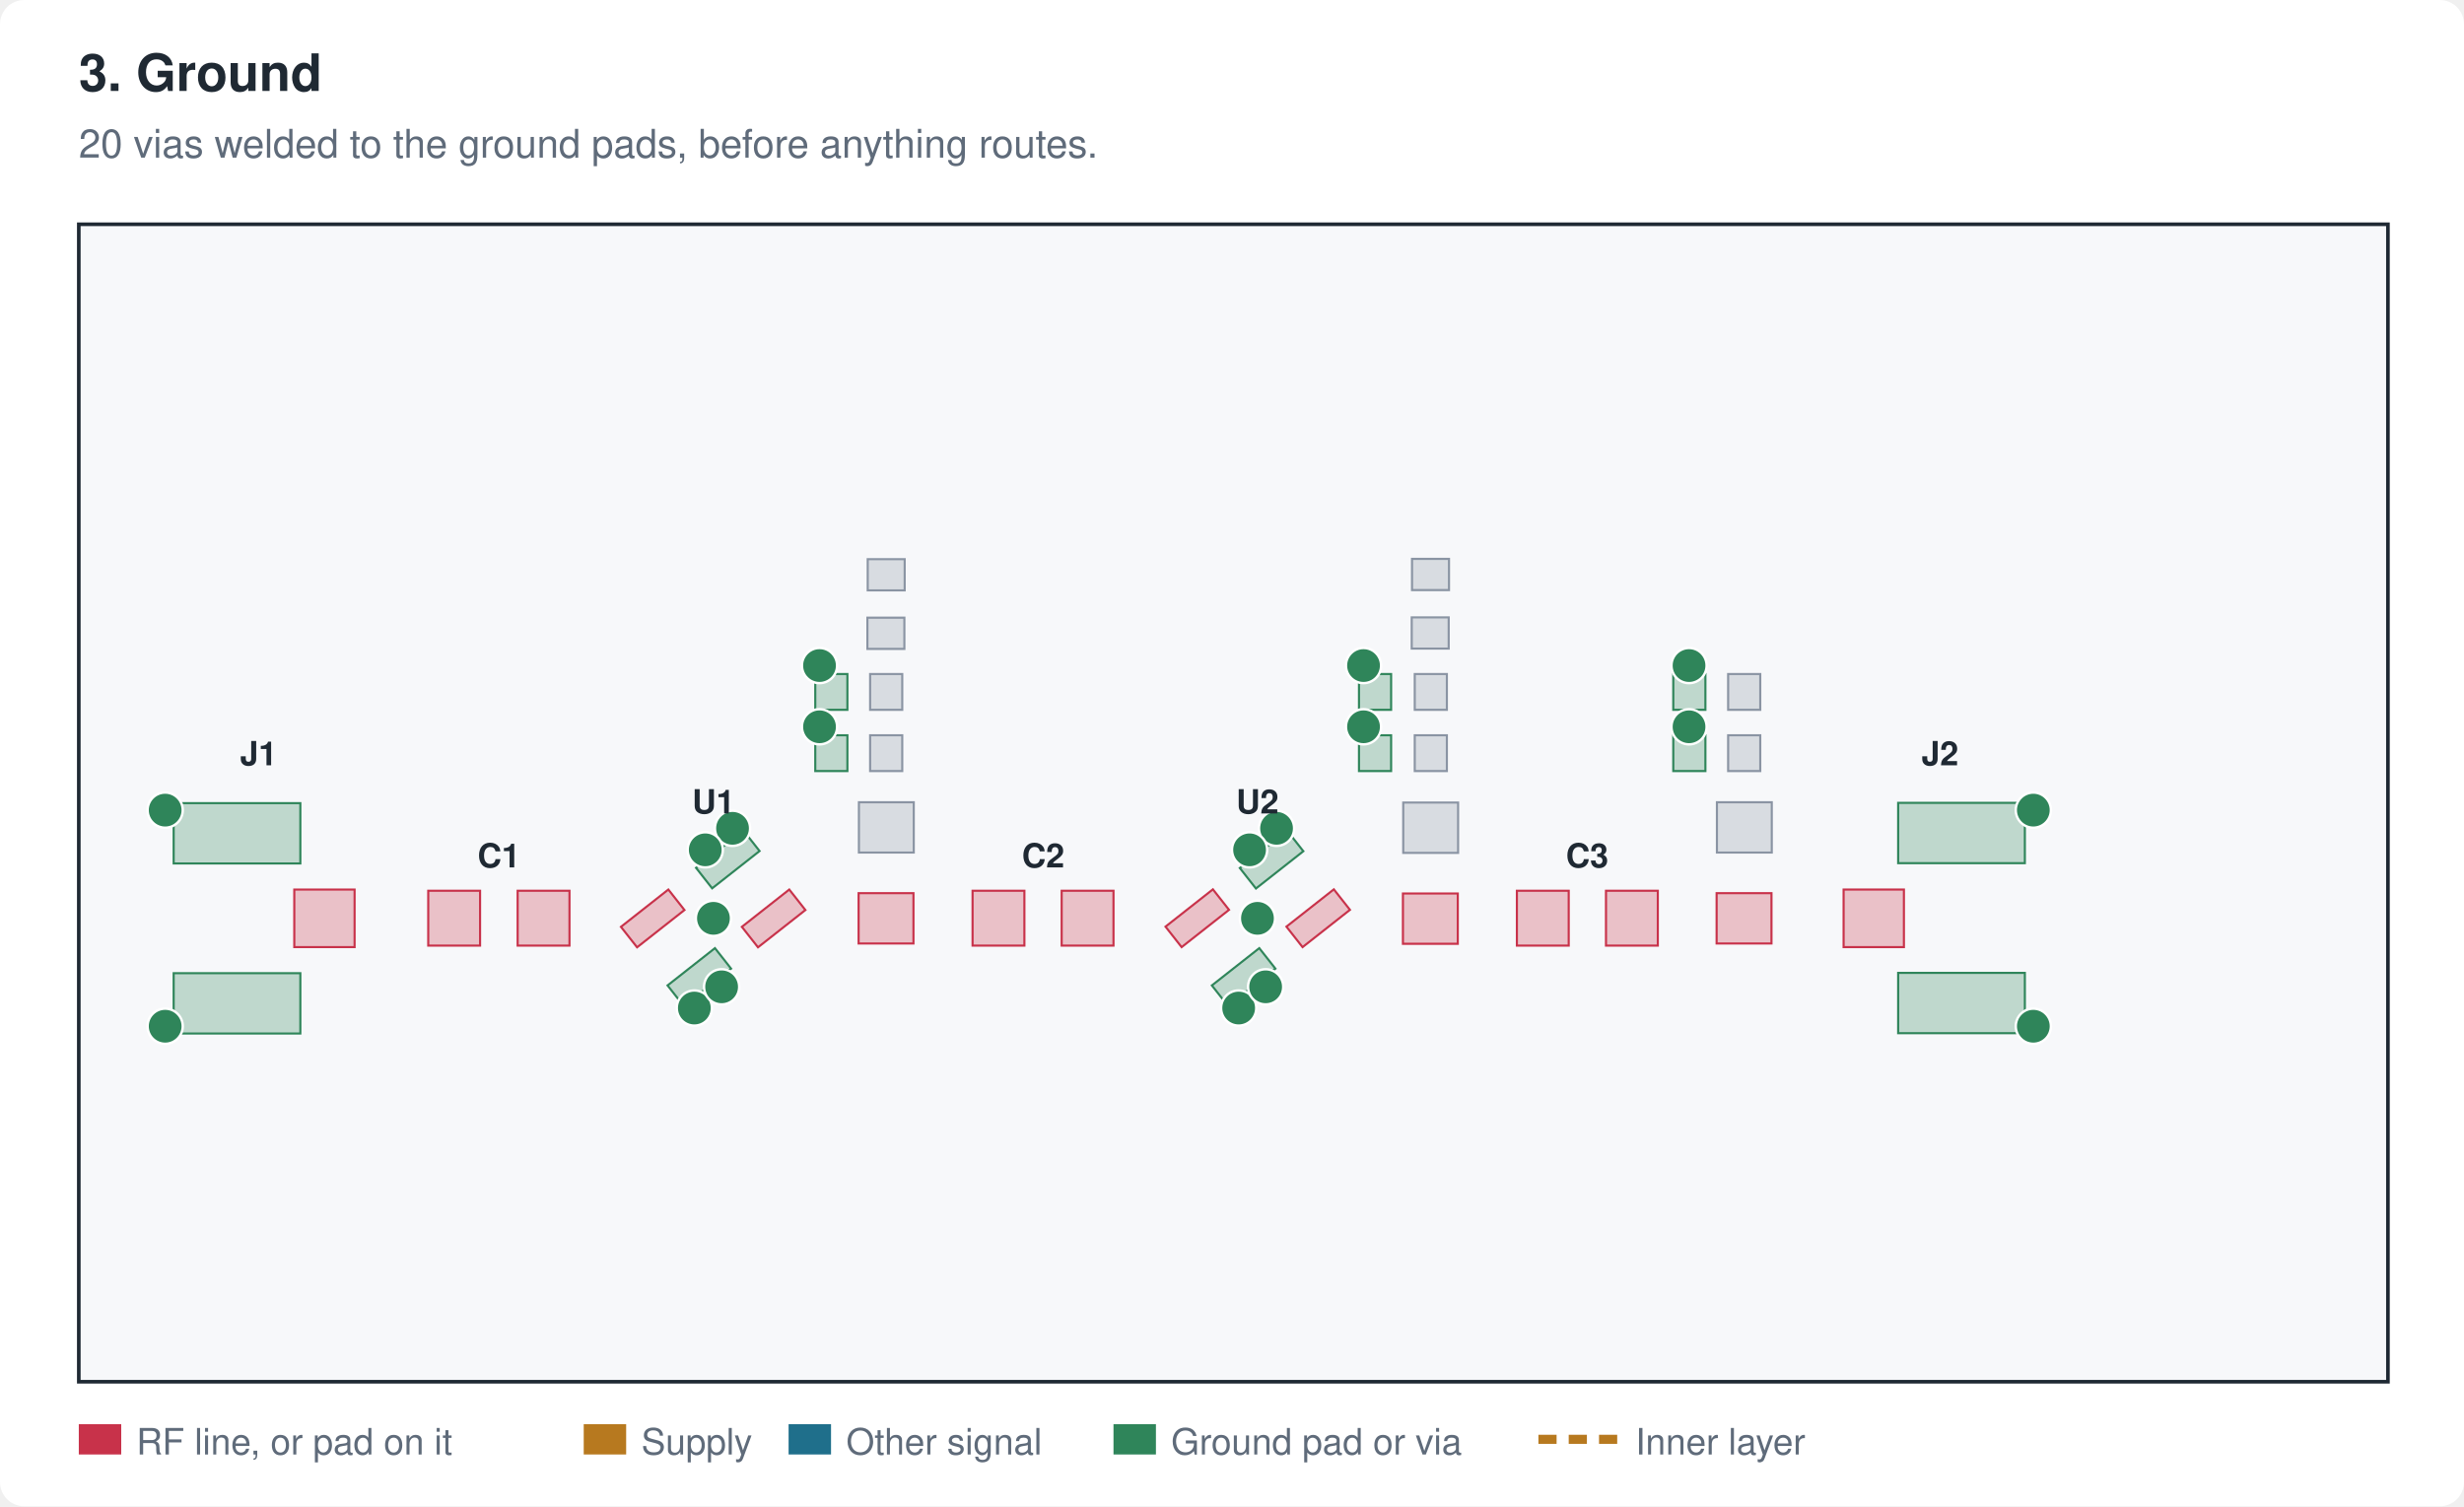
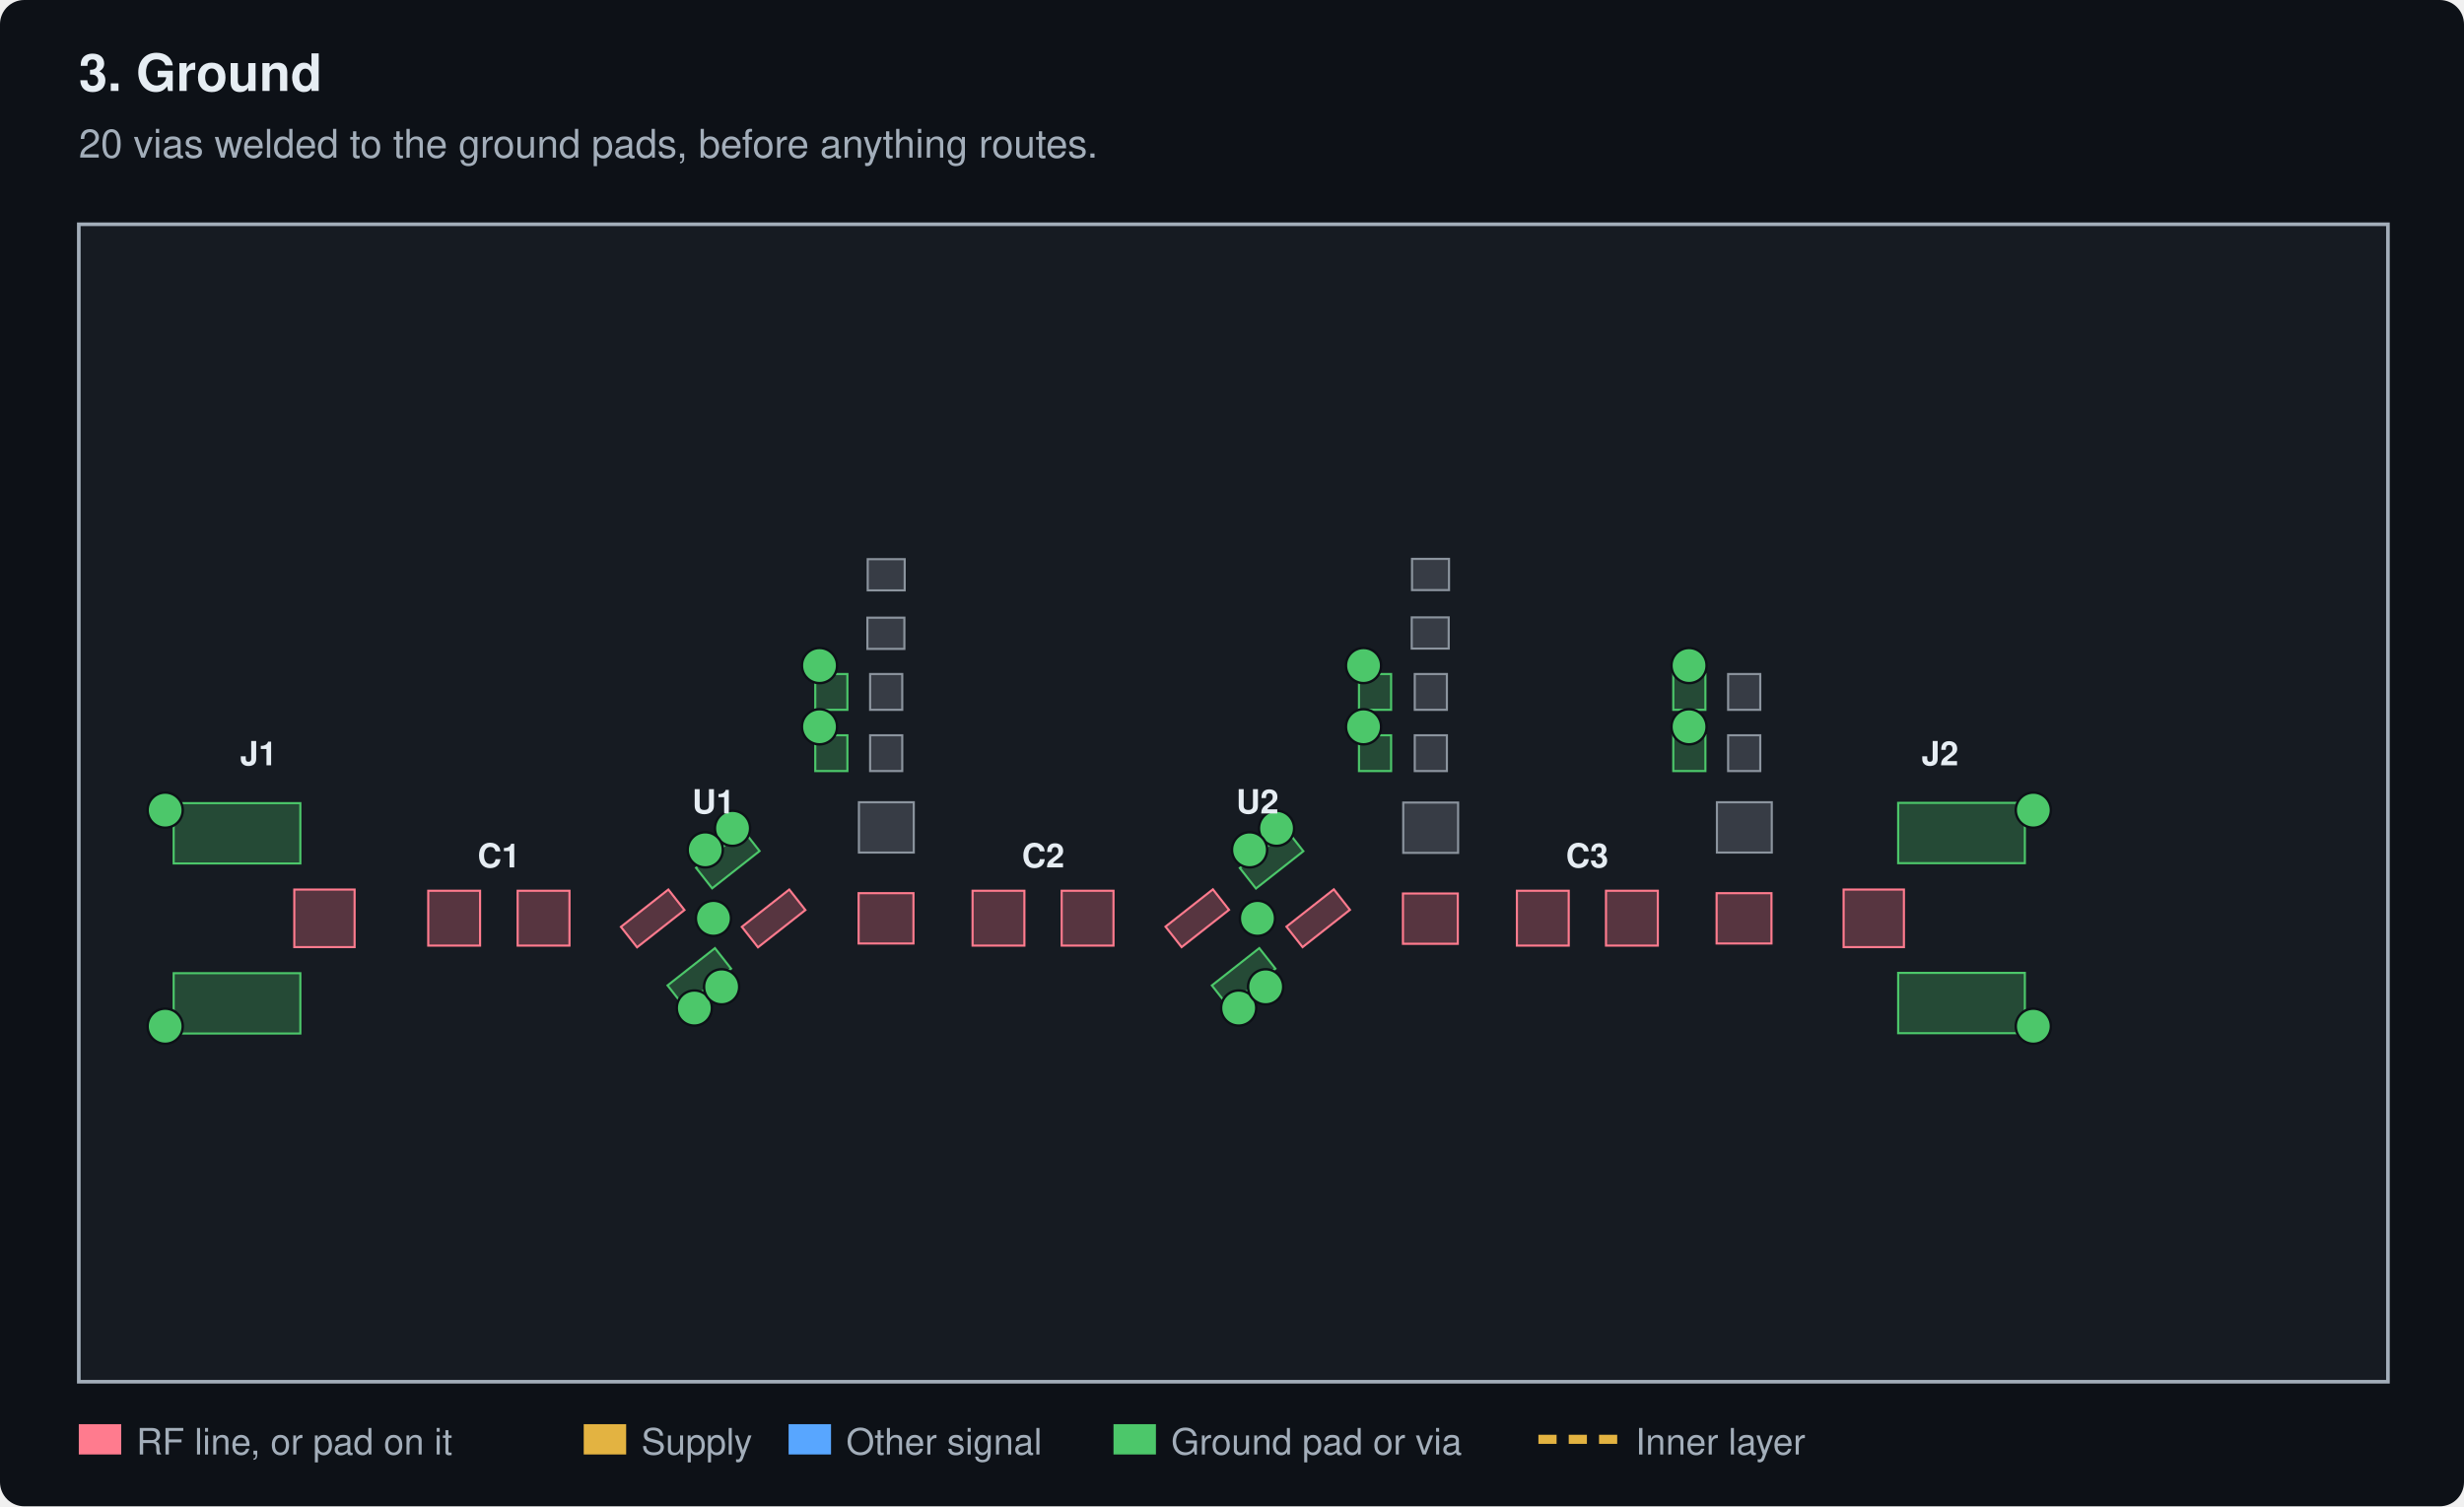
<svg xmlns="http://www.w3.org/2000/svg" viewBox="0 0 813 497" role="img" aria-label="3. Ground. 20 vias welded to the ground pads, before anything routes." font-family="-apple-system,Segoe UI,Helvetica,Arial,sans-serif">
-   <rect width="813" height="497" fill="#ffffff" rx="8" />
+   <rect width="813" height="497" fill="#0d1117" rx="8" />
  <defs>
    <marker id="a" viewBox="0 0 10 10" refX="9" refY="5" markerWidth="7" markerHeight="7" orient="auto-start-reverse">
-       <path d="M0 0L10 5L0 10z" fill="#5f6b7a" />
+       <path d="M0 0L10 5L0 10z" fill="#a3aeba" />
    </marker>
  </defs>
-   <text x="26.0" y="30.0" font-size="17" fill="#1f2933" text-anchor="start" font-weight="600">3. Ground</text>
-   <text x="26.0" y="52.0" font-size="13" fill="#5f6b7a" text-anchor="start" font-weight="400">20 vias welded to the ground pads, before anything routes.</text>
-   <rect x="26" y="74" width="761.9" height="381.9" fill="#f7f8fa" stroke="#1f2933" stroke-width="1.2" />
-   <rect x="141.3" y="293.9" width="17.1" height="18.1" fill="#c8324a" fill-opacity=".28" stroke="#c8324a" stroke-width=".7" transform="rotate(-0.0 149.9 303.0)" />
-   <rect x="170.8" y="293.9" width="17.1" height="18.1" fill="#c8324a" fill-opacity=".28" stroke="#c8324a" stroke-width=".7" transform="rotate(-0.0 179.3 303.0)" />
-   <rect x="570.2" y="242.6" width="10.6" height="11.8" fill="#8a94a3" fill-opacity=".28" stroke="#8a94a3" stroke-width=".7" transform="rotate(-180.0 575.5 248.5)" />
-   <rect x="551.9" y="242.6" width="10.6" height="11.8" fill="#2f855a" fill-opacity=".28" stroke="#2f855a" stroke-width=".7" transform="rotate(-180.0 557.3 248.5)" />
-   <rect x="320.9" y="293.9" width="17.1" height="18.1" fill="#c8324a" fill-opacity=".28" stroke="#c8324a" stroke-width=".7" transform="rotate(-0.0 329.4 303.0)" />
-   <rect x="350.3" y="293.9" width="17.1" height="18.1" fill="#c8324a" fill-opacity=".28" stroke="#c8324a" stroke-width=".7" transform="rotate(-0.0 358.9 303.0)" />
-   <rect x="287.3" y="183.5" width="10.3" height="12.2" fill="#8a94a3" fill-opacity=".28" stroke="#8a94a3" stroke-width=".7" transform="rotate(-270.0 292.4 189.6)" />
-   <rect x="287.3" y="202.9" width="10.3" height="12.2" fill="#8a94a3" fill-opacity=".28" stroke="#8a94a3" stroke-width=".7" transform="rotate(-270.0 292.4 208.9)" />
-   <rect x="424.9" y="298.7" width="19.9" height="8.6" fill="#c8324a" fill-opacity=".28" stroke="#c8324a" stroke-width=".7" transform="rotate(-218.2 434.9 303.0)" />
-   <rect x="409.7" y="279.3" width="19.9" height="8.6" fill="#2f855a" fill-opacity=".28" stroke="#2f855a" stroke-width=".7" transform="rotate(-218.2 419.6 283.6)" />
-   <rect x="385.0" y="298.7" width="19.9" height="8.6" fill="#c8324a" fill-opacity=".28" stroke="#c8324a" stroke-width=".7" transform="rotate(-218.2 395.0 303.0)" />
-   <rect x="400.3" y="318.1" width="19.9" height="8.6" fill="#2f855a" fill-opacity=".28" stroke="#2f855a" stroke-width=".7" transform="rotate(-218.2 410.3 322.4)" />
-   <rect x="463.6" y="293.9" width="16.6" height="18.1" fill="#c8324a" fill-opacity=".28" stroke="#c8324a" stroke-width=".7" transform="rotate(-90.0 472.0 303.0)" />
-   <rect x="463.6" y="264.0" width="16.6" height="18.1" fill="#8a94a3" fill-opacity=".28" stroke="#8a94a3" stroke-width=".7" transform="rotate(-90.0 472.0 273.0)" />
-   <rect x="466.8" y="183.5" width="10.3" height="12.2" fill="#8a94a3" fill-opacity=".28" stroke="#8a94a3" stroke-width=".7" transform="rotate(-270.0 472.0 189.6)" />
-   <rect x="466.8" y="202.9" width="10.3" height="12.2" fill="#8a94a3" fill-opacity=".28" stroke="#8a94a3" stroke-width=".7" transform="rotate(-270.0 472.0 208.9)" />
-   <rect x="287.1" y="222.4" width="10.6" height="11.8" fill="#8a94a3" fill-opacity=".28" stroke="#8a94a3" stroke-width=".7" transform="rotate(-180.0 292.4 228.3)" />
-   <rect x="268.8" y="222.4" width="10.6" height="11.8" fill="#2f855a" fill-opacity=".28" stroke="#2f855a" stroke-width=".7" transform="rotate(-180.0 274.2 228.3)" />
-   <rect x="500.5" y="293.9" width="17.1" height="18.1" fill="#c8324a" fill-opacity=".28" stroke="#c8324a" stroke-width=".7" transform="rotate(-0.0 509.0 303.0)" />
-   <rect x="529.9" y="293.9" width="17.1" height="18.1" fill="#c8324a" fill-opacity=".28" stroke="#c8324a" stroke-width=".7" transform="rotate(-0.0 538.5 303.0)" />
-   <rect x="245.4" y="298.7" width="19.9" height="8.6" fill="#c8324a" fill-opacity=".28" stroke="#c8324a" stroke-width=".7" transform="rotate(-218.2 255.3 303.0)" />
-   <rect x="230.1" y="279.3" width="19.9" height="8.6" fill="#2f855a" fill-opacity=".28" stroke="#2f855a" stroke-width=".7" transform="rotate(-218.2 240.1 283.6)" />
-   <rect x="205.5" y="298.7" width="19.9" height="8.6" fill="#c8324a" fill-opacity=".28" stroke="#c8324a" stroke-width=".7" transform="rotate(-218.2 215.4 303.0)" />
-   <rect x="220.7" y="318.1" width="19.9" height="8.6" fill="#2f855a" fill-opacity=".28" stroke="#2f855a" stroke-width=".7" transform="rotate(-218.2 230.7 322.4)" />
-   <rect x="608.3" y="293.5" width="19.9" height="19.0" fill="#c8324a" fill-opacity=".28" stroke="#c8324a" stroke-width=".7" transform="rotate(-0.0 618.3 303.0)" />
-   <rect x="626.3" y="264.9" width="41.8" height="19.9" fill="#2f855a" fill-opacity=".28" stroke="#2f855a" stroke-width=".7" transform="rotate(-0.0 647.2 274.9)" />
-   <rect x="626.3" y="321.0" width="41.8" height="19.9" fill="#2f855a" fill-opacity=".28" stroke="#2f855a" stroke-width=".7" transform="rotate(-0.0 647.2 331.0)" />
-   <rect x="97.2" y="293.5" width="19.9" height="19.0" fill="#c8324a" fill-opacity=".28" stroke="#c8324a" stroke-width=".7" transform="rotate(-180.0 107.1 303.0)" />
-   <rect x="57.3" y="321.0" width="41.8" height="19.9" fill="#2f855a" fill-opacity=".28" stroke="#2f855a" stroke-width=".7" transform="rotate(-180.0 78.2 331.0)" />
-   <rect x="57.3" y="264.9" width="41.8" height="19.9" fill="#2f855a" fill-opacity=".28" stroke="#2f855a" stroke-width=".7" transform="rotate(-180.0 78.2 274.9)" />
-   <rect x="567.2" y="293.9" width="16.6" height="18.1" fill="#c8324a" fill-opacity=".28" stroke="#c8324a" stroke-width=".7" transform="rotate(-90.0 575.5 303.0)" />
-   <rect x="567.2" y="264.0" width="16.6" height="18.1" fill="#8a94a3" fill-opacity=".28" stroke="#8a94a3" stroke-width=".7" transform="rotate(-90.0 575.5 273.0)" />
-   <rect x="466.6" y="242.6" width="10.6" height="11.8" fill="#8a94a3" fill-opacity=".28" stroke="#8a94a3" stroke-width=".7" transform="rotate(-180.0 472.0 248.5)" />
-   <rect x="448.4" y="242.6" width="10.6" height="11.8" fill="#2f855a" fill-opacity=".28" stroke="#2f855a" stroke-width=".7" transform="rotate(-180.0 453.7 248.5)" />
-   <rect x="570.2" y="222.4" width="10.6" height="11.8" fill="#8a94a3" fill-opacity=".28" stroke="#8a94a3" stroke-width=".7" transform="rotate(-180.0 575.5 228.3)" />
-   <rect x="551.9" y="222.4" width="10.6" height="11.8" fill="#2f855a" fill-opacity=".28" stroke="#2f855a" stroke-width=".7" transform="rotate(-180.0 557.3 228.3)" />
-   <rect x="284.1" y="293.9" width="16.6" height="18.1" fill="#c8324a" fill-opacity=".28" stroke="#c8324a" stroke-width=".7" transform="rotate(-90.0 292.4 303.0)" />
-   <rect x="284.1" y="264.0" width="16.6" height="18.1" fill="#8a94a3" fill-opacity=".28" stroke="#8a94a3" stroke-width=".7" transform="rotate(-90.0 292.4 273.0)" />
-   <rect x="287.1" y="242.6" width="10.6" height="11.8" fill="#8a94a3" fill-opacity=".28" stroke="#8a94a3" stroke-width=".7" transform="rotate(-180.0 292.4 248.5)" />
-   <rect x="268.8" y="242.6" width="10.6" height="11.8" fill="#2f855a" fill-opacity=".28" stroke="#2f855a" stroke-width=".7" transform="rotate(-180.0 274.2 248.5)" />
-   <rect x="466.6" y="222.4" width="10.6" height="11.8" fill="#8a94a3" fill-opacity=".28" stroke="#8a94a3" stroke-width=".7" transform="rotate(-180.0 472.0 228.3)" />
-   <rect x="448.4" y="222.4" width="10.6" height="11.8" fill="#2f855a" fill-opacity=".28" stroke="#2f855a" stroke-width=".7" transform="rotate(-180.0 453.7 228.3)" />
-   <circle cx="270.4" cy="219.6" r="5.8" fill="#2f855a" stroke="#ffffff" stroke-width=".8" />
-   <circle cx="235.4" cy="303.0" r="5.8" fill="#2f855a" stroke="#ffffff" stroke-width=".8" />
-   <circle cx="408.7" cy="332.6" r="5.8" fill="#2f855a" stroke="#ffffff" stroke-width=".8" />
-   <circle cx="449.9" cy="239.8" r="5.8" fill="#2f855a" stroke="#ffffff" stroke-width=".8" />
-   <circle cx="557.3" cy="239.8" r="5.8" fill="#2f855a" stroke="#ffffff" stroke-width=".8" />
-   <circle cx="421.2" cy="273.3" r="5.8" fill="#2f855a" stroke="#ffffff" stroke-width=".8" />
-   <circle cx="229.1" cy="332.6" r="5.8" fill="#2f855a" stroke="#ffffff" stroke-width=".8" />
-   <circle cx="670.9" cy="338.6" r="5.8" fill="#2f855a" stroke="#ffffff" stroke-width=".8" />
-   <circle cx="238.1" cy="325.6" r="5.8" fill="#2f855a" stroke="#ffffff" stroke-width=".8" />
-   <circle cx="270.4" cy="239.8" r="5.8" fill="#2f855a" stroke="#ffffff" stroke-width=".8" />
-   <circle cx="417.6" cy="325.6" r="5.8" fill="#2f855a" stroke="#ffffff" stroke-width=".8" />
-   <circle cx="412.3" cy="280.4" r="5.8" fill="#2f855a" stroke="#ffffff" stroke-width=".8" />
-   <circle cx="241.7" cy="273.3" r="5.8" fill="#2f855a" stroke="#ffffff" stroke-width=".8" />
-   <circle cx="54.5" cy="267.3" r="5.8" fill="#2f855a" stroke="#ffffff" stroke-width=".8" />
-   <circle cx="414.9" cy="303.0" r="5.8" fill="#2f855a" stroke="#ffffff" stroke-width=".8" />
-   <circle cx="54.5" cy="338.6" r="5.8" fill="#2f855a" stroke="#ffffff" stroke-width=".8" />
-   <circle cx="670.9" cy="267.3" r="5.8" fill="#2f855a" stroke="#ffffff" stroke-width=".8" />
-   <circle cx="449.9" cy="219.6" r="5.8" fill="#2f855a" stroke="#ffffff" stroke-width=".8" />
-   <circle cx="232.7" cy="280.4" r="5.8" fill="#2f855a" stroke="#ffffff" stroke-width=".8" />
-   <circle cx="557.3" cy="219.6" r="5.8" fill="#2f855a" stroke="#ffffff" stroke-width=".8" />
-   <text x="164.6" y="286.2" font-size="11" fill="#1f2933" text-anchor="middle" font-weight="600">C1</text>
-   <text x="344.2" y="286.2" font-size="11" fill="#1f2933" text-anchor="middle" font-weight="600">C2</text>
-   <text x="414.9" y="268.4" font-size="11" fill="#1f2933" text-anchor="middle" font-weight="600">U2</text>
-   <text x="523.7" y="286.2" font-size="11" fill="#1f2933" text-anchor="middle" font-weight="600">C3</text>
-   <text x="235.4" y="268.4" font-size="11" fill="#1f2933" text-anchor="middle" font-weight="600">U1</text>
-   <text x="640.1" y="252.5" font-size="11" fill="#1f2933" text-anchor="middle" font-weight="600">J2</text>
-   <text x="85.3" y="252.5" font-size="11" fill="#1f2933" text-anchor="middle" font-weight="600">J1</text>
-   <rect x="26" y="469.9" width="14" height="10" fill="#c8324a" />
-   <text x="45.0" y="479.9" font-size="12" fill="#5f6b7a" text-anchor="start" font-weight="400">RF line, or pad on it</text>
-   <rect x="192.6" y="469.9" width="14" height="10" fill="#b7791f" />
-   <text x="211.6" y="479.9" font-size="12" fill="#5f6b7a" text-anchor="start" font-weight="400">Supply</text>
-   <rect x="260.2" y="469.9" width="14" height="10" fill="#1f6f8b" />
-   <text x="279.2" y="479.9" font-size="12" fill="#5f6b7a" text-anchor="start" font-weight="400">Other signal</text>
-   <rect x="367.4" y="469.9" width="14" height="10" fill="#2f855a" />
-   <text x="386.4" y="479.9" font-size="12" fill="#5f6b7a" text-anchor="start" font-weight="400">Ground pad or via</text>
-   <line x1="507.6" y1="474.9" x2="533.6" y2="474.9" stroke="#b7791f" stroke-width="3" stroke-dasharray="6 4" />
-   <text x="539.6" y="479.9" font-size="12" fill="#5f6b7a" text-anchor="start" font-weight="400">Inner layer</text>
+   <text x="26.0" y="30.0" font-size="17" fill="#e6edf3" text-anchor="start" font-weight="600">3. Ground</text>
+   <text x="26.0" y="52.0" font-size="13" fill="#a3aeba" text-anchor="start" font-weight="400">20 vias welded to the ground pads, before anything routes.</text>
+   <rect x="26" y="74" width="761.9" height="381.9" fill="#161b22" stroke="#a3aeba" stroke-width="1.2" />
+   <rect x="141.3" y="293.9" width="17.1" height="18.1" fill="#ff7b8e" fill-opacity=".28" stroke="#ff7b8e" stroke-width=".7" transform="rotate(-0.0 149.9 303.0)" />
+   <rect x="170.8" y="293.9" width="17.1" height="18.1" fill="#ff7b8e" fill-opacity=".28" stroke="#ff7b8e" stroke-width=".7" transform="rotate(-0.0 179.3 303.0)" />
+   <rect x="570.2" y="242.6" width="10.6" height="11.8" fill="#8b949e" fill-opacity=".28" stroke="#8b949e" stroke-width=".7" transform="rotate(-180.0 575.5 248.5)" />
+   <rect x="551.9" y="242.6" width="10.6" height="11.8" fill="#4cc76a" fill-opacity=".28" stroke="#4cc76a" stroke-width=".7" transform="rotate(-180.0 557.3 248.5)" />
+   <rect x="320.9" y="293.9" width="17.1" height="18.1" fill="#ff7b8e" fill-opacity=".28" stroke="#ff7b8e" stroke-width=".7" transform="rotate(-0.0 329.4 303.0)" />
+   <rect x="350.3" y="293.9" width="17.1" height="18.1" fill="#ff7b8e" fill-opacity=".28" stroke="#ff7b8e" stroke-width=".7" transform="rotate(-0.0 358.9 303.0)" />
+   <rect x="287.3" y="183.5" width="10.3" height="12.2" fill="#8b949e" fill-opacity=".28" stroke="#8b949e" stroke-width=".7" transform="rotate(-270.0 292.4 189.6)" />
+   <rect x="287.3" y="202.9" width="10.3" height="12.2" fill="#8b949e" fill-opacity=".28" stroke="#8b949e" stroke-width=".7" transform="rotate(-270.0 292.4 208.9)" />
+   <rect x="424.9" y="298.7" width="19.9" height="8.6" fill="#ff7b8e" fill-opacity=".28" stroke="#ff7b8e" stroke-width=".7" transform="rotate(-218.2 434.9 303.0)" />
+   <rect x="409.7" y="279.3" width="19.9" height="8.6" fill="#4cc76a" fill-opacity=".28" stroke="#4cc76a" stroke-width=".7" transform="rotate(-218.2 419.6 283.6)" />
+   <rect x="385.0" y="298.7" width="19.9" height="8.6" fill="#ff7b8e" fill-opacity=".28" stroke="#ff7b8e" stroke-width=".7" transform="rotate(-218.2 395.0 303.0)" />
+   <rect x="400.3" y="318.1" width="19.9" height="8.6" fill="#4cc76a" fill-opacity=".28" stroke="#4cc76a" stroke-width=".7" transform="rotate(-218.2 410.3 322.4)" />
+   <rect x="463.6" y="293.9" width="16.6" height="18.1" fill="#ff7b8e" fill-opacity=".28" stroke="#ff7b8e" stroke-width=".7" transform="rotate(-90.0 472.0 303.0)" />
+   <rect x="463.6" y="264.0" width="16.6" height="18.1" fill="#8b949e" fill-opacity=".28" stroke="#8b949e" stroke-width=".7" transform="rotate(-90.0 472.0 273.0)" />
+   <rect x="466.8" y="183.5" width="10.3" height="12.2" fill="#8b949e" fill-opacity=".28" stroke="#8b949e" stroke-width=".7" transform="rotate(-270.0 472.0 189.6)" />
+   <rect x="466.8" y="202.9" width="10.3" height="12.2" fill="#8b949e" fill-opacity=".28" stroke="#8b949e" stroke-width=".7" transform="rotate(-270.0 472.0 208.9)" />
+   <rect x="287.1" y="222.4" width="10.6" height="11.8" fill="#8b949e" fill-opacity=".28" stroke="#8b949e" stroke-width=".7" transform="rotate(-180.0 292.4 228.3)" />
+   <rect x="268.8" y="222.4" width="10.6" height="11.8" fill="#4cc76a" fill-opacity=".28" stroke="#4cc76a" stroke-width=".7" transform="rotate(-180.0 274.2 228.3)" />
+   <rect x="500.5" y="293.9" width="17.1" height="18.1" fill="#ff7b8e" fill-opacity=".28" stroke="#ff7b8e" stroke-width=".7" transform="rotate(-0.0 509.0 303.0)" />
+   <rect x="529.9" y="293.9" width="17.1" height="18.1" fill="#ff7b8e" fill-opacity=".28" stroke="#ff7b8e" stroke-width=".7" transform="rotate(-0.0 538.5 303.0)" />
+   <rect x="245.4" y="298.7" width="19.9" height="8.6" fill="#ff7b8e" fill-opacity=".28" stroke="#ff7b8e" stroke-width=".7" transform="rotate(-218.2 255.3 303.0)" />
+   <rect x="230.1" y="279.3" width="19.9" height="8.6" fill="#4cc76a" fill-opacity=".28" stroke="#4cc76a" stroke-width=".7" transform="rotate(-218.2 240.1 283.6)" />
+   <rect x="205.5" y="298.7" width="19.9" height="8.6" fill="#ff7b8e" fill-opacity=".28" stroke="#ff7b8e" stroke-width=".7" transform="rotate(-218.2 215.4 303.0)" />
+   <rect x="220.7" y="318.1" width="19.9" height="8.6" fill="#4cc76a" fill-opacity=".28" stroke="#4cc76a" stroke-width=".7" transform="rotate(-218.2 230.7 322.4)" />
+   <rect x="608.3" y="293.5" width="19.9" height="19.0" fill="#ff7b8e" fill-opacity=".28" stroke="#ff7b8e" stroke-width=".7" transform="rotate(-0.0 618.3 303.0)" />
+   <rect x="626.3" y="264.9" width="41.8" height="19.9" fill="#4cc76a" fill-opacity=".28" stroke="#4cc76a" stroke-width=".7" transform="rotate(-0.0 647.2 274.9)" />
+   <rect x="626.3" y="321.0" width="41.8" height="19.9" fill="#4cc76a" fill-opacity=".28" stroke="#4cc76a" stroke-width=".7" transform="rotate(-0.0 647.2 331.0)" />
+   <rect x="97.2" y="293.5" width="19.9" height="19.0" fill="#ff7b8e" fill-opacity=".28" stroke="#ff7b8e" stroke-width=".7" transform="rotate(-180.0 107.1 303.0)" />
+   <rect x="57.3" y="321.0" width="41.8" height="19.9" fill="#4cc76a" fill-opacity=".28" stroke="#4cc76a" stroke-width=".7" transform="rotate(-180.0 78.2 331.0)" />
+   <rect x="57.3" y="264.9" width="41.8" height="19.9" fill="#4cc76a" fill-opacity=".28" stroke="#4cc76a" stroke-width=".7" transform="rotate(-180.0 78.2 274.9)" />
+   <rect x="567.2" y="293.9" width="16.6" height="18.1" fill="#ff7b8e" fill-opacity=".28" stroke="#ff7b8e" stroke-width=".7" transform="rotate(-90.0 575.5 303.0)" />
+   <rect x="567.2" y="264.0" width="16.6" height="18.1" fill="#8b949e" fill-opacity=".28" stroke="#8b949e" stroke-width=".7" transform="rotate(-90.0 575.5 273.0)" />
+   <rect x="466.6" y="242.6" width="10.6" height="11.8" fill="#8b949e" fill-opacity=".28" stroke="#8b949e" stroke-width=".7" transform="rotate(-180.0 472.0 248.5)" />
+   <rect x="448.4" y="242.6" width="10.6" height="11.8" fill="#4cc76a" fill-opacity=".28" stroke="#4cc76a" stroke-width=".7" transform="rotate(-180.0 453.7 248.5)" />
+   <rect x="570.2" y="222.4" width="10.6" height="11.8" fill="#8b949e" fill-opacity=".28" stroke="#8b949e" stroke-width=".7" transform="rotate(-180.0 575.5 228.3)" />
+   <rect x="551.9" y="222.4" width="10.6" height="11.8" fill="#4cc76a" fill-opacity=".28" stroke="#4cc76a" stroke-width=".7" transform="rotate(-180.0 557.3 228.3)" />
+   <rect x="284.1" y="293.9" width="16.6" height="18.1" fill="#ff7b8e" fill-opacity=".28" stroke="#ff7b8e" stroke-width=".7" transform="rotate(-90.0 292.4 303.0)" />
+   <rect x="284.1" y="264.0" width="16.6" height="18.1" fill="#8b949e" fill-opacity=".28" stroke="#8b949e" stroke-width=".7" transform="rotate(-90.0 292.4 273.0)" />
+   <rect x="287.1" y="242.6" width="10.6" height="11.8" fill="#8b949e" fill-opacity=".28" stroke="#8b949e" stroke-width=".7" transform="rotate(-180.0 292.4 248.5)" />
+   <rect x="268.8" y="242.6" width="10.6" height="11.8" fill="#4cc76a" fill-opacity=".28" stroke="#4cc76a" stroke-width=".7" transform="rotate(-180.0 274.2 248.5)" />
+   <rect x="466.6" y="222.4" width="10.6" height="11.8" fill="#8b949e" fill-opacity=".28" stroke="#8b949e" stroke-width=".7" transform="rotate(-180.0 472.0 228.3)" />
+   <rect x="448.4" y="222.4" width="10.6" height="11.8" fill="#4cc76a" fill-opacity=".28" stroke="#4cc76a" stroke-width=".7" transform="rotate(-180.0 453.7 228.3)" />
+   <circle cx="270.4" cy="219.6" r="5.8" fill="#4cc76a" stroke="#0d1117" stroke-width=".8" />
+   <circle cx="235.4" cy="303.0" r="5.8" fill="#4cc76a" stroke="#0d1117" stroke-width=".8" />
+   <circle cx="408.7" cy="332.6" r="5.8" fill="#4cc76a" stroke="#0d1117" stroke-width=".8" />
+   <circle cx="449.9" cy="239.8" r="5.8" fill="#4cc76a" stroke="#0d1117" stroke-width=".8" />
+   <circle cx="557.3" cy="239.8" r="5.8" fill="#4cc76a" stroke="#0d1117" stroke-width=".8" />
+   <circle cx="421.2" cy="273.3" r="5.8" fill="#4cc76a" stroke="#0d1117" stroke-width=".8" />
+   <circle cx="229.1" cy="332.6" r="5.8" fill="#4cc76a" stroke="#0d1117" stroke-width=".8" />
+   <circle cx="670.9" cy="338.6" r="5.8" fill="#4cc76a" stroke="#0d1117" stroke-width=".8" />
+   <circle cx="238.1" cy="325.6" r="5.8" fill="#4cc76a" stroke="#0d1117" stroke-width=".8" />
+   <circle cx="270.4" cy="239.8" r="5.8" fill="#4cc76a" stroke="#0d1117" stroke-width=".8" />
+   <circle cx="417.6" cy="325.6" r="5.8" fill="#4cc76a" stroke="#0d1117" stroke-width=".8" />
+   <circle cx="412.3" cy="280.4" r="5.8" fill="#4cc76a" stroke="#0d1117" stroke-width=".8" />
+   <circle cx="241.7" cy="273.3" r="5.8" fill="#4cc76a" stroke="#0d1117" stroke-width=".8" />
+   <circle cx="54.5" cy="267.3" r="5.8" fill="#4cc76a" stroke="#0d1117" stroke-width=".8" />
+   <circle cx="414.9" cy="303.0" r="5.8" fill="#4cc76a" stroke="#0d1117" stroke-width=".8" />
+   <circle cx="54.5" cy="338.6" r="5.8" fill="#4cc76a" stroke="#0d1117" stroke-width=".8" />
+   <circle cx="670.9" cy="267.3" r="5.8" fill="#4cc76a" stroke="#0d1117" stroke-width=".8" />
+   <circle cx="449.9" cy="219.6" r="5.8" fill="#4cc76a" stroke="#0d1117" stroke-width=".8" />
+   <circle cx="232.7" cy="280.4" r="5.8" fill="#4cc76a" stroke="#0d1117" stroke-width=".8" />
+   <circle cx="557.3" cy="219.6" r="5.8" fill="#4cc76a" stroke="#0d1117" stroke-width=".8" />
+   <text x="164.6" y="286.2" font-size="11" fill="#e6edf3" text-anchor="middle" font-weight="600">C1</text>
+   <text x="344.2" y="286.2" font-size="11" fill="#e6edf3" text-anchor="middle" font-weight="600">C2</text>
+   <text x="414.9" y="268.4" font-size="11" fill="#e6edf3" text-anchor="middle" font-weight="600">U2</text>
+   <text x="523.7" y="286.2" font-size="11" fill="#e6edf3" text-anchor="middle" font-weight="600">C3</text>
+   <text x="235.4" y="268.4" font-size="11" fill="#e6edf3" text-anchor="middle" font-weight="600">U1</text>
+   <text x="640.1" y="252.5" font-size="11" fill="#e6edf3" text-anchor="middle" font-weight="600">J2</text>
+   <text x="85.3" y="252.5" font-size="11" fill="#e6edf3" text-anchor="middle" font-weight="600">J1</text>
+   <rect x="26" y="469.9" width="14" height="10" fill="#ff7b8e" />
+   <text x="45.0" y="479.9" font-size="12" fill="#a3aeba" text-anchor="start" font-weight="400">RF line, or pad on it</text>
+   <rect x="192.6" y="469.9" width="14" height="10" fill="#e3b341" />
+   <text x="211.6" y="479.9" font-size="12" fill="#a3aeba" text-anchor="start" font-weight="400">Supply</text>
+   <rect x="260.2" y="469.9" width="14" height="10" fill="#58a6ff" />
+   <text x="279.2" y="479.9" font-size="12" fill="#a3aeba" text-anchor="start" font-weight="400">Other signal</text>
+   <rect x="367.4" y="469.9" width="14" height="10" fill="#4cc76a" />
+   <text x="386.4" y="479.9" font-size="12" fill="#a3aeba" text-anchor="start" font-weight="400">Ground pad or via</text>
+   <line x1="507.6" y1="474.9" x2="533.6" y2="474.9" stroke="#e3b341" stroke-width="3" stroke-dasharray="6 4" />
+   <text x="539.6" y="479.9" font-size="12" fill="#a3aeba" text-anchor="start" font-weight="400">Inner layer</text>
</svg>
